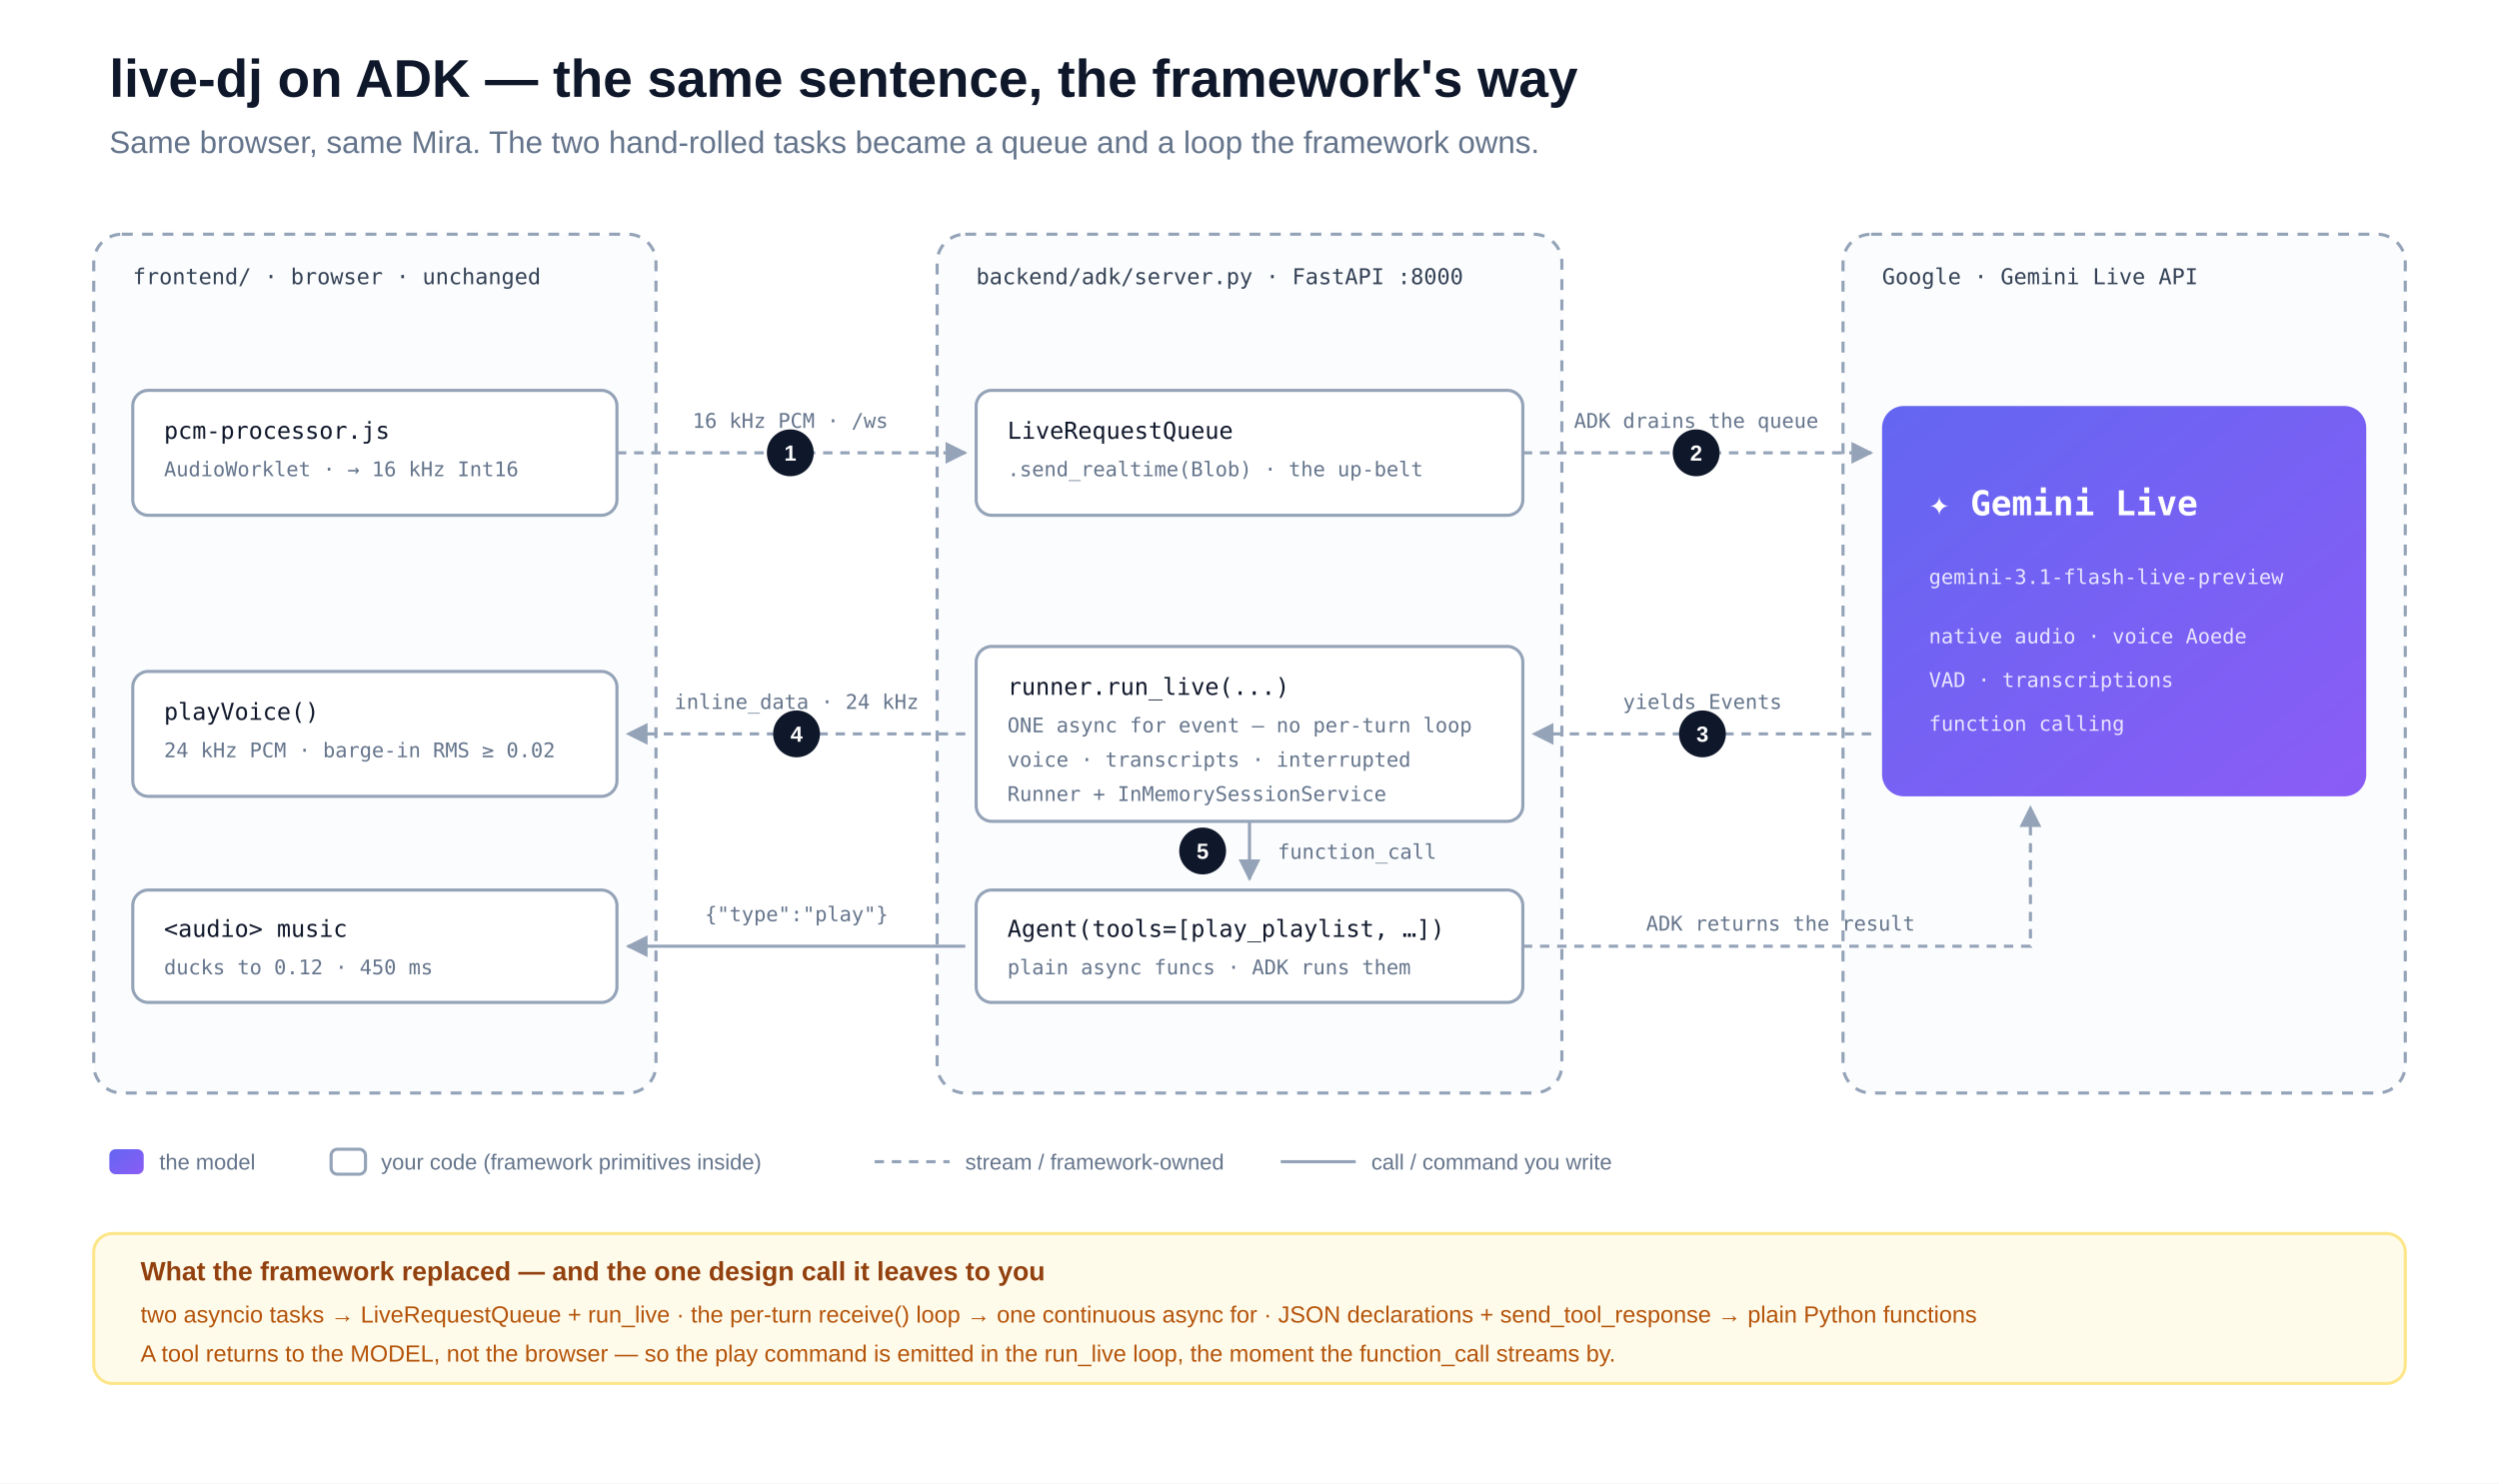
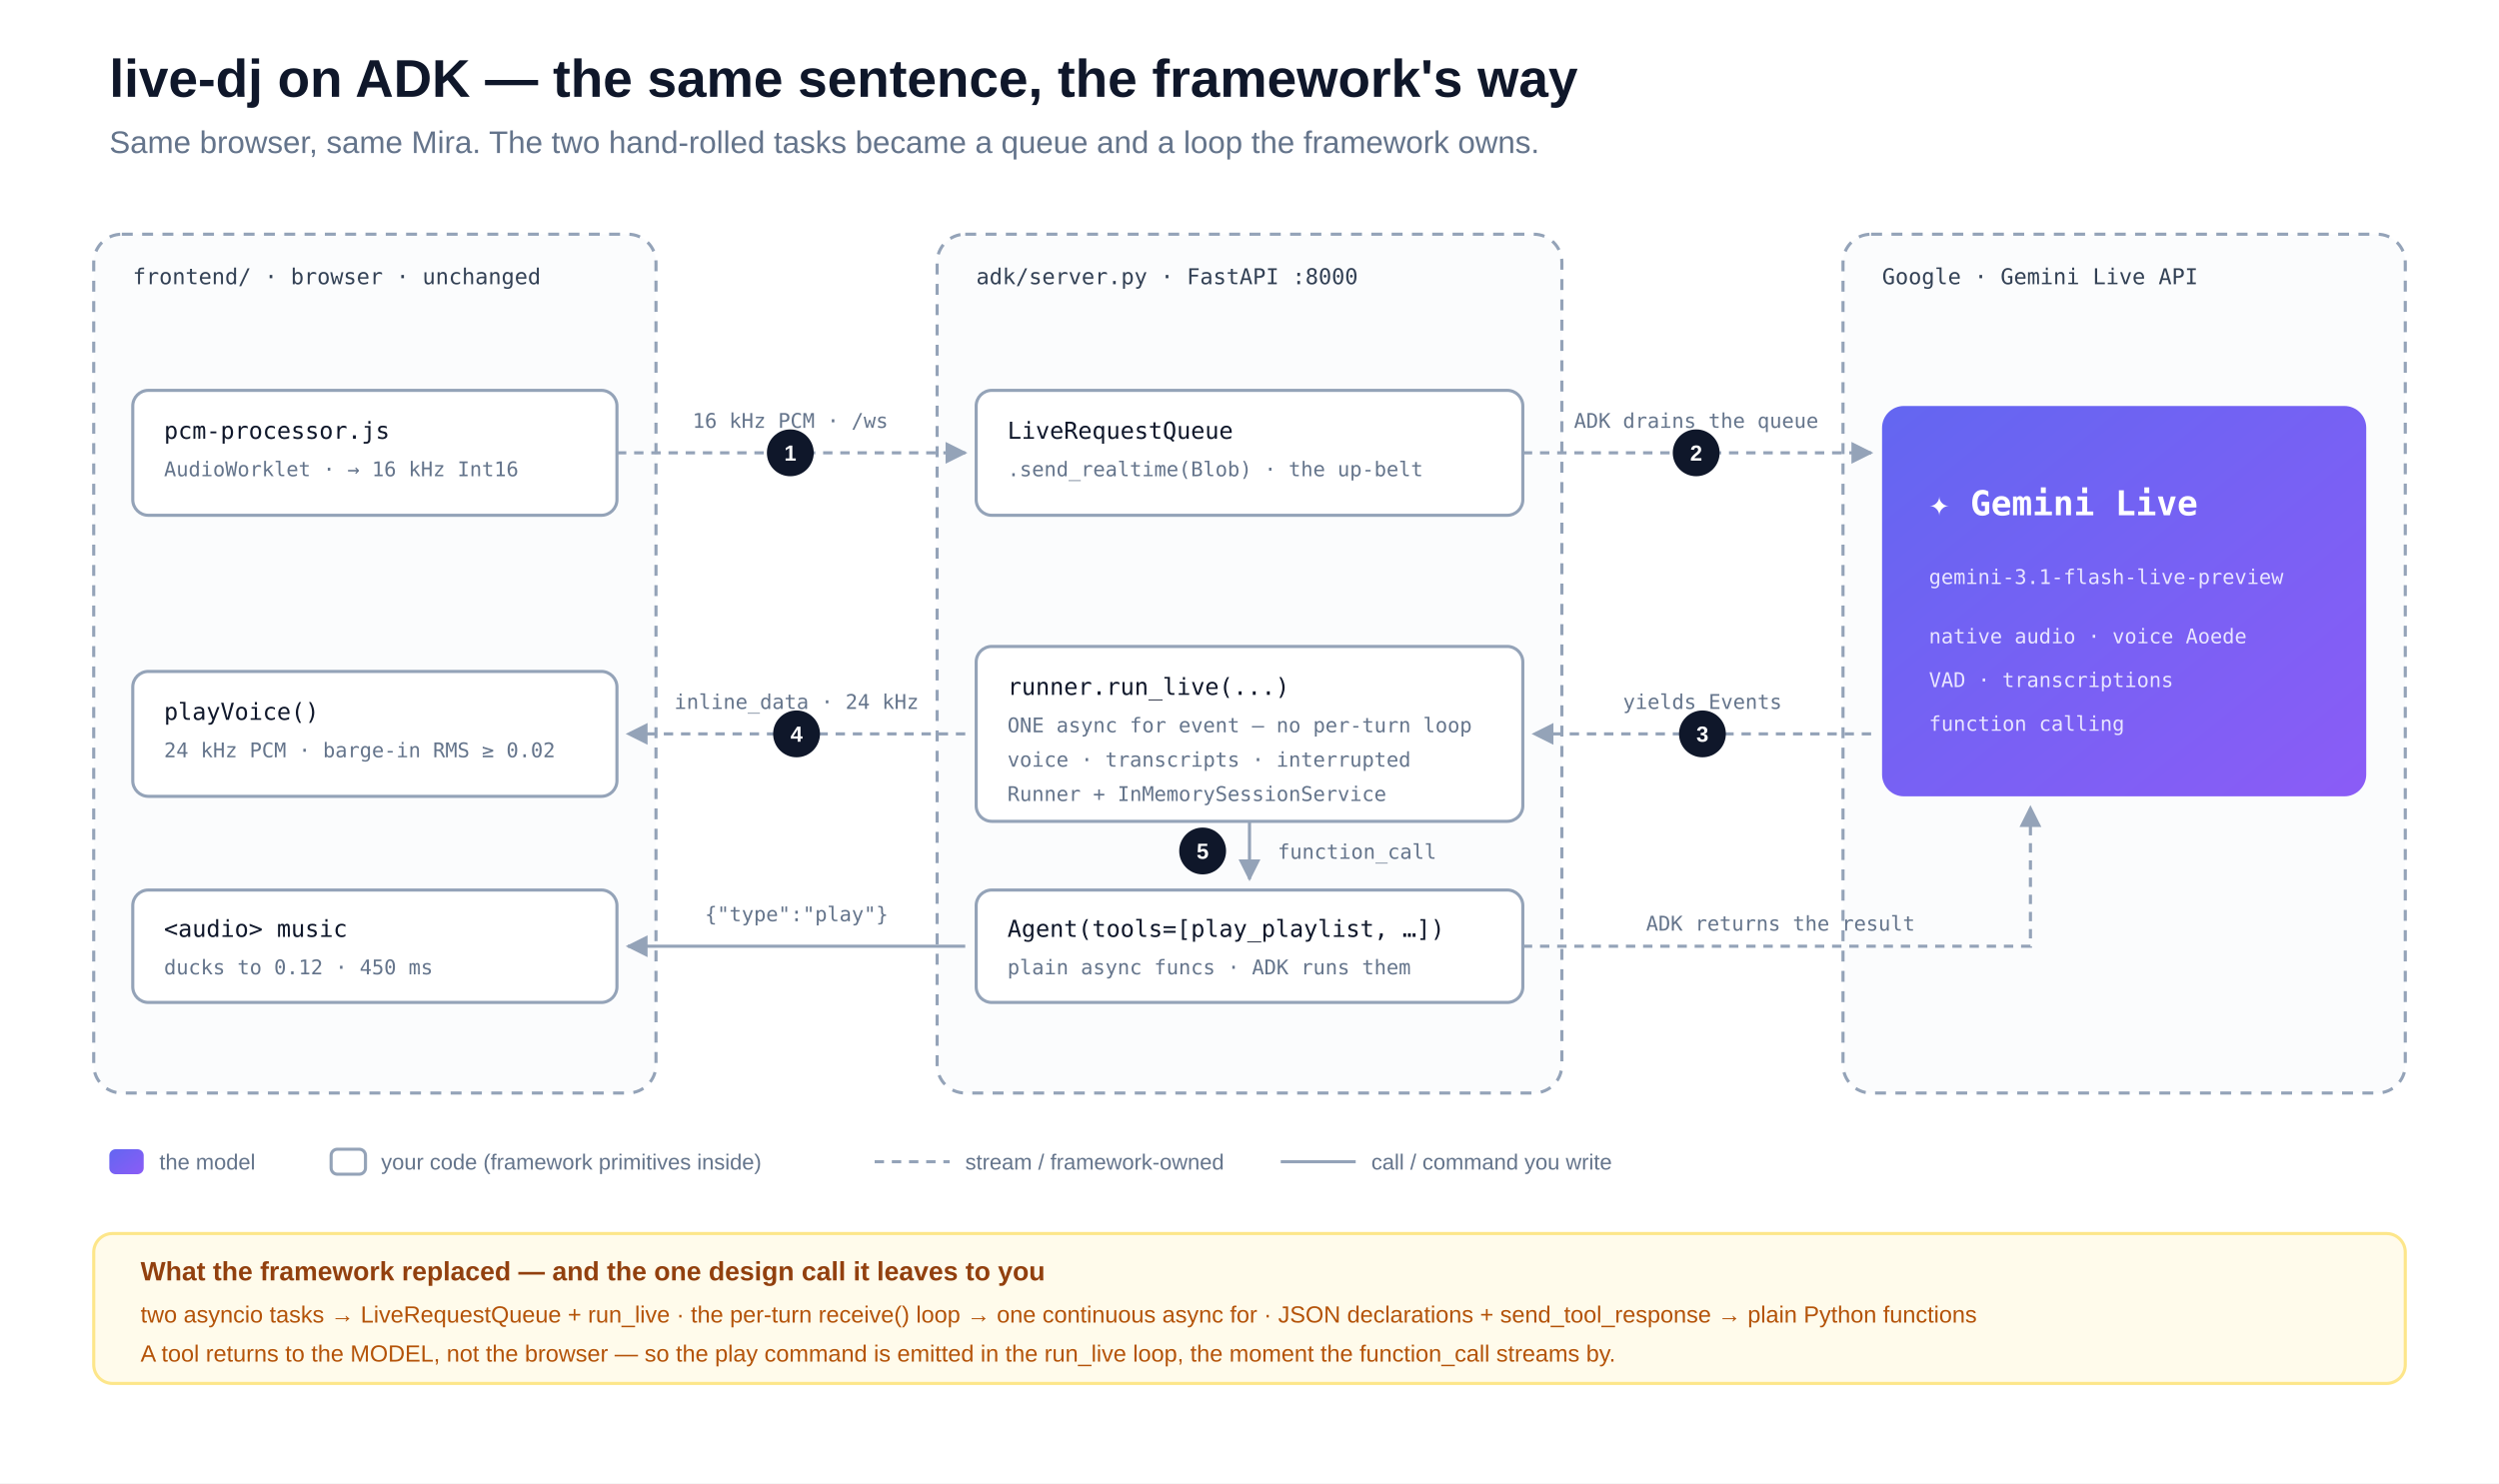
<svg xmlns="http://www.w3.org/2000/svg" width="1600" height="950" viewBox="0 0 1600 950" font-family="-apple-system, 'SF Pro Text', 'Helvetica Neue', Arial">
  <defs>
    <linearGradient id="llm" x1="0" y1="0" x2="1" y2="1">
      <stop offset="0%" stop-color="#6366F1" />
      <stop offset="100%" stop-color="#8B5CF6" />
    </linearGradient>
    <marker id="arw" viewBox="0 0 10 10" refX="9" refY="5" markerWidth="7" markerHeight="7" orient="auto-start-reverse">
      <path d="M 0 0 L 10 5 L 0 10 z" fill="#94A3B8" />
    </marker>
  </defs>
  <rect width="1600" height="950" fill="#FFFFFF" />
  <text x="70" y="62" font-size="34" font-weight="700" fill="#0F172A">live-dj on ADK — the same sentence, the framework's way</text>
  <text x="70" y="98" font-size="20" fill="#64748B">Same browser, same Mira. The two hand-rolled tasks became a queue and a loop the framework owns.</text>
  <rect x="60" y="150" width="360" height="550" rx="18" fill="#F8FAFC" fill-opacity="0.6" stroke="#94A3B8" stroke-width="2" stroke-dasharray="7 6" />
  <text x="85" y="182" font-size="14" font-family="'SF Mono', Menlo, Consolas" fill="#334155">frontend/ · browser · unchanged</text>
  <rect x="600" y="150" width="400" height="550" rx="18" fill="#F8FAFC" fill-opacity="0.6" stroke="#94A3B8" stroke-width="2" stroke-dasharray="7 6" />
-   <text x="625" y="182" font-size="14" font-family="'SF Mono', Menlo, Consolas" fill="#334155">backend/adk/server.py · FastAPI :8000</text>
+   <text x="625" y="182" font-size="14" font-family="'SF Mono', Menlo, Consolas" fill="#334155">adk/server.py · FastAPI :8000</text>
  <rect x="1180" y="150" width="360" height="550" rx="18" fill="#F8FAFC" fill-opacity="0.6" stroke="#94A3B8" stroke-width="2" stroke-dasharray="7 6" />
  <text x="1205" y="182" font-size="14" font-family="'SF Mono', Menlo, Consolas" fill="#334155">Google · Gemini Live API</text>
  <rect x="85" y="250" width="310" height="80" rx="10" fill="#FFFFFF" stroke="#94A3B8" stroke-width="2" />
  <text x="105" y="281" font-size="15" font-family="'SF Mono', Menlo, Consolas" fill="#0F172A">pcm-processor.js</text>
  <text x="105" y="305" font-size="13" font-family="'SF Mono', Menlo, Consolas" fill="#64748B">AudioWorklet · → 16 kHz Int16</text>
  <rect x="85" y="430" width="310" height="80" rx="10" fill="#FFFFFF" stroke="#94A3B8" stroke-width="2" />
  <text x="105" y="461" font-size="15" font-family="'SF Mono', Menlo, Consolas" fill="#0F172A">playVoice()</text>
  <text x="105" y="485" font-size="13" font-family="'SF Mono', Menlo, Consolas" fill="#64748B">24 kHz PCM · barge-in RMS ≥ 0.02</text>
  <rect x="85" y="570" width="310" height="72" rx="10" fill="#FFFFFF" stroke="#94A3B8" stroke-width="2" />
  <text x="105" y="600" font-size="15" font-family="'SF Mono', Menlo, Consolas" fill="#0F172A">&lt;audio&gt; music</text>
  <text x="105" y="624" font-size="13" font-family="'SF Mono', Menlo, Consolas" fill="#64748B">ducks to 0.12 · 450 ms</text>
  <rect x="625" y="250" width="350" height="80" rx="10" fill="#FFFFFF" stroke="#94A3B8" stroke-width="2" />
  <text x="645" y="281" font-size="15" font-family="'SF Mono', Menlo, Consolas" fill="#0F172A">LiveRequestQueue</text>
  <text x="645" y="305" font-size="13" font-family="'SF Mono', Menlo, Consolas" fill="#64748B">.send_realtime(Blob) · the up-belt</text>
  <rect x="625" y="414" width="350" height="112" rx="10" fill="#FFFFFF" stroke="#94A3B8" stroke-width="2" />
  <text x="645" y="445" font-size="15" font-family="'SF Mono', Menlo, Consolas" fill="#0F172A">runner.run_live(...)</text>
  <text x="645" y="469" font-size="13" font-family="'SF Mono', Menlo, Consolas" fill="#64748B">ONE async for event — no per-turn loop</text>
  <text x="645" y="491" font-size="13" font-family="'SF Mono', Menlo, Consolas" fill="#64748B">voice · transcripts · interrupted</text>
  <text x="645" y="513" font-size="13" font-family="'SF Mono', Menlo, Consolas" fill="#64748B">Runner + InMemorySessionService</text>
  <rect x="625" y="570" width="350" height="72" rx="10" fill="#FFFFFF" stroke="#94A3B8" stroke-width="2" />
  <text x="645" y="600" font-size="15" font-family="'SF Mono', Menlo, Consolas" fill="#0F172A">Agent(tools=[play_playlist, …])</text>
  <text x="645" y="624" font-size="13" font-family="'SF Mono', Menlo, Consolas" fill="#64748B">plain async funcs · ADK runs them</text>
  <rect x="1205" y="260" width="310" height="250" rx="14" fill="url(#llm)" />
  <text x="1235" y="330" font-size="22" font-weight="600" font-family="'SF Mono', Menlo, Consolas" fill="#FFFFFF">✦ Gemini Live</text>
  <text x="1235" y="374" font-size="13" font-family="'SF Mono', Menlo, Consolas" fill="#E9E5FF">gemini-3.1-flash-live-preview</text>
  <text x="1235" y="412" font-size="13" font-family="'SF Mono', Menlo, Consolas" fill="#E9E5FF">native audio · voice Aoede</text>
  <text x="1235" y="440" font-size="13" font-family="'SF Mono', Menlo, Consolas" fill="#E9E5FF">VAD · transcriptions</text>
  <text x="1235" y="468" font-size="13" font-family="'SF Mono', Menlo, Consolas" fill="#E9E5FF">function calling</text>
  <line x1="395" y1="290" x2="618" y2="290" stroke="#94A3B8" stroke-width="2" stroke-dasharray="6 5" marker-end="url(#arw)" />
  <text x="506" y="274" font-size="13" font-family="'SF Mono', Menlo, Consolas" fill="#64748B" text-anchor="middle">16 kHz PCM · /ws</text>
  <circle cx="506" cy="290" r="15" fill="#0F172A" />
  <text x="506" y="295" font-size="14" font-weight="700" fill="#FFFFFF" text-anchor="middle">1</text>
  <line x1="975" y1="290" x2="1198" y2="290" stroke="#94A3B8" stroke-width="2" stroke-dasharray="6 5" marker-end="url(#arw)" />
  <text x="1086" y="274" font-size="13" font-family="'SF Mono', Menlo, Consolas" fill="#64748B" text-anchor="middle">ADK drains the queue</text>
  <circle cx="1086" cy="290" r="15" fill="#0F172A" />
  <text x="1086" y="295" font-size="14" font-weight="700" fill="#FFFFFF" text-anchor="middle">2</text>
  <line x1="1198" y1="470" x2="982" y2="470" stroke="#94A3B8" stroke-width="2" stroke-dasharray="6 5" marker-end="url(#arw)" />
  <text x="1090" y="454" font-size="13" font-family="'SF Mono', Menlo, Consolas" fill="#64748B" text-anchor="middle">yields Events</text>
  <circle cx="1090" cy="470" r="15" fill="#0F172A" />
  <text x="1090" y="475" font-size="14" font-weight="700" fill="#FFFFFF" text-anchor="middle">3</text>
  <line x1="618" y1="470" x2="402" y2="470" stroke="#94A3B8" stroke-width="2" stroke-dasharray="6 5" marker-end="url(#arw)" />
  <text x="510" y="454" font-size="13" font-family="'SF Mono', Menlo, Consolas" fill="#64748B" text-anchor="middle">inline_data · 24 kHz</text>
  <circle cx="510" cy="470" r="15" fill="#0F172A" />
  <text x="510" y="475" font-size="14" font-weight="700" fill="#FFFFFF" text-anchor="middle">4</text>
  <line x1="800" y1="526" x2="800" y2="563" stroke="#94A3B8" stroke-width="2" marker-end="url(#arw)" />
  <text x="818" y="550" font-size="13" font-family="'SF Mono', Menlo, Consolas" fill="#64748B">function_call</text>
  <circle cx="770" cy="545" r="15" fill="#0F172A" />
  <text x="770" y="550" font-size="14" font-weight="700" fill="#FFFFFF" text-anchor="middle">5</text>
  <path d="M 975 606 H 1300 V 517" fill="none" stroke="#94A3B8" stroke-width="2" stroke-dasharray="6 5" marker-end="url(#arw)" />
  <text x="1140" y="596" font-size="13" font-family="'SF Mono', Menlo, Consolas" fill="#64748B" text-anchor="middle">ADK returns the result</text>
  <line x1="618" y1="606" x2="402" y2="606" stroke="#94A3B8" stroke-width="2" marker-end="url(#arw)" />
  <text x="510" y="590" font-size="13" font-family="'SF Mono', Menlo, Consolas" fill="#64748B" text-anchor="middle">{"type":"play"}</text>
  <rect x="70" y="736" width="22" height="16" rx="4" fill="url(#llm)" />
  <text x="102" y="749" font-size="14" fill="#64748B">the model</text>
  <rect x="212" y="736" width="22" height="16" rx="4" fill="#FFFFFF" stroke="#94A3B8" stroke-width="2" />
  <text x="244" y="749" font-size="14" fill="#64748B">your code (framework primitives inside)</text>
  <line x1="560" y1="744" x2="608" y2="744" stroke="#94A3B8" stroke-width="2" stroke-dasharray="6 5" />
  <text x="618" y="749" font-size="14" fill="#64748B">stream / framework-owned</text>
  <line x1="820" y1="744" x2="868" y2="744" stroke="#94A3B8" stroke-width="2" />
  <text x="878" y="749" font-size="14" fill="#64748B">call / command you write</text>
  <rect x="60" y="790" width="1480" height="96" rx="12" fill="#FFFBEB" stroke="#FDE68A" stroke-width="2" />
  <text x="90" y="820" font-size="17" font-weight="700" fill="#92400E">What the framework replaced — and the one design call it leaves to you</text>
  <text x="90" y="847" font-size="15" fill="#B45309">two asyncio tasks → LiveRequestQueue + run_live  ·  the per-turn receive() loop → one continuous async for  ·  JSON declarations + send_tool_response → plain Python functions</text>
  <text x="90" y="872" font-size="15" fill="#B45309">A tool returns to the MODEL, not the browser — so the play command is emitted in the run_live loop, the moment the function_call streams by.</text>
</svg>
